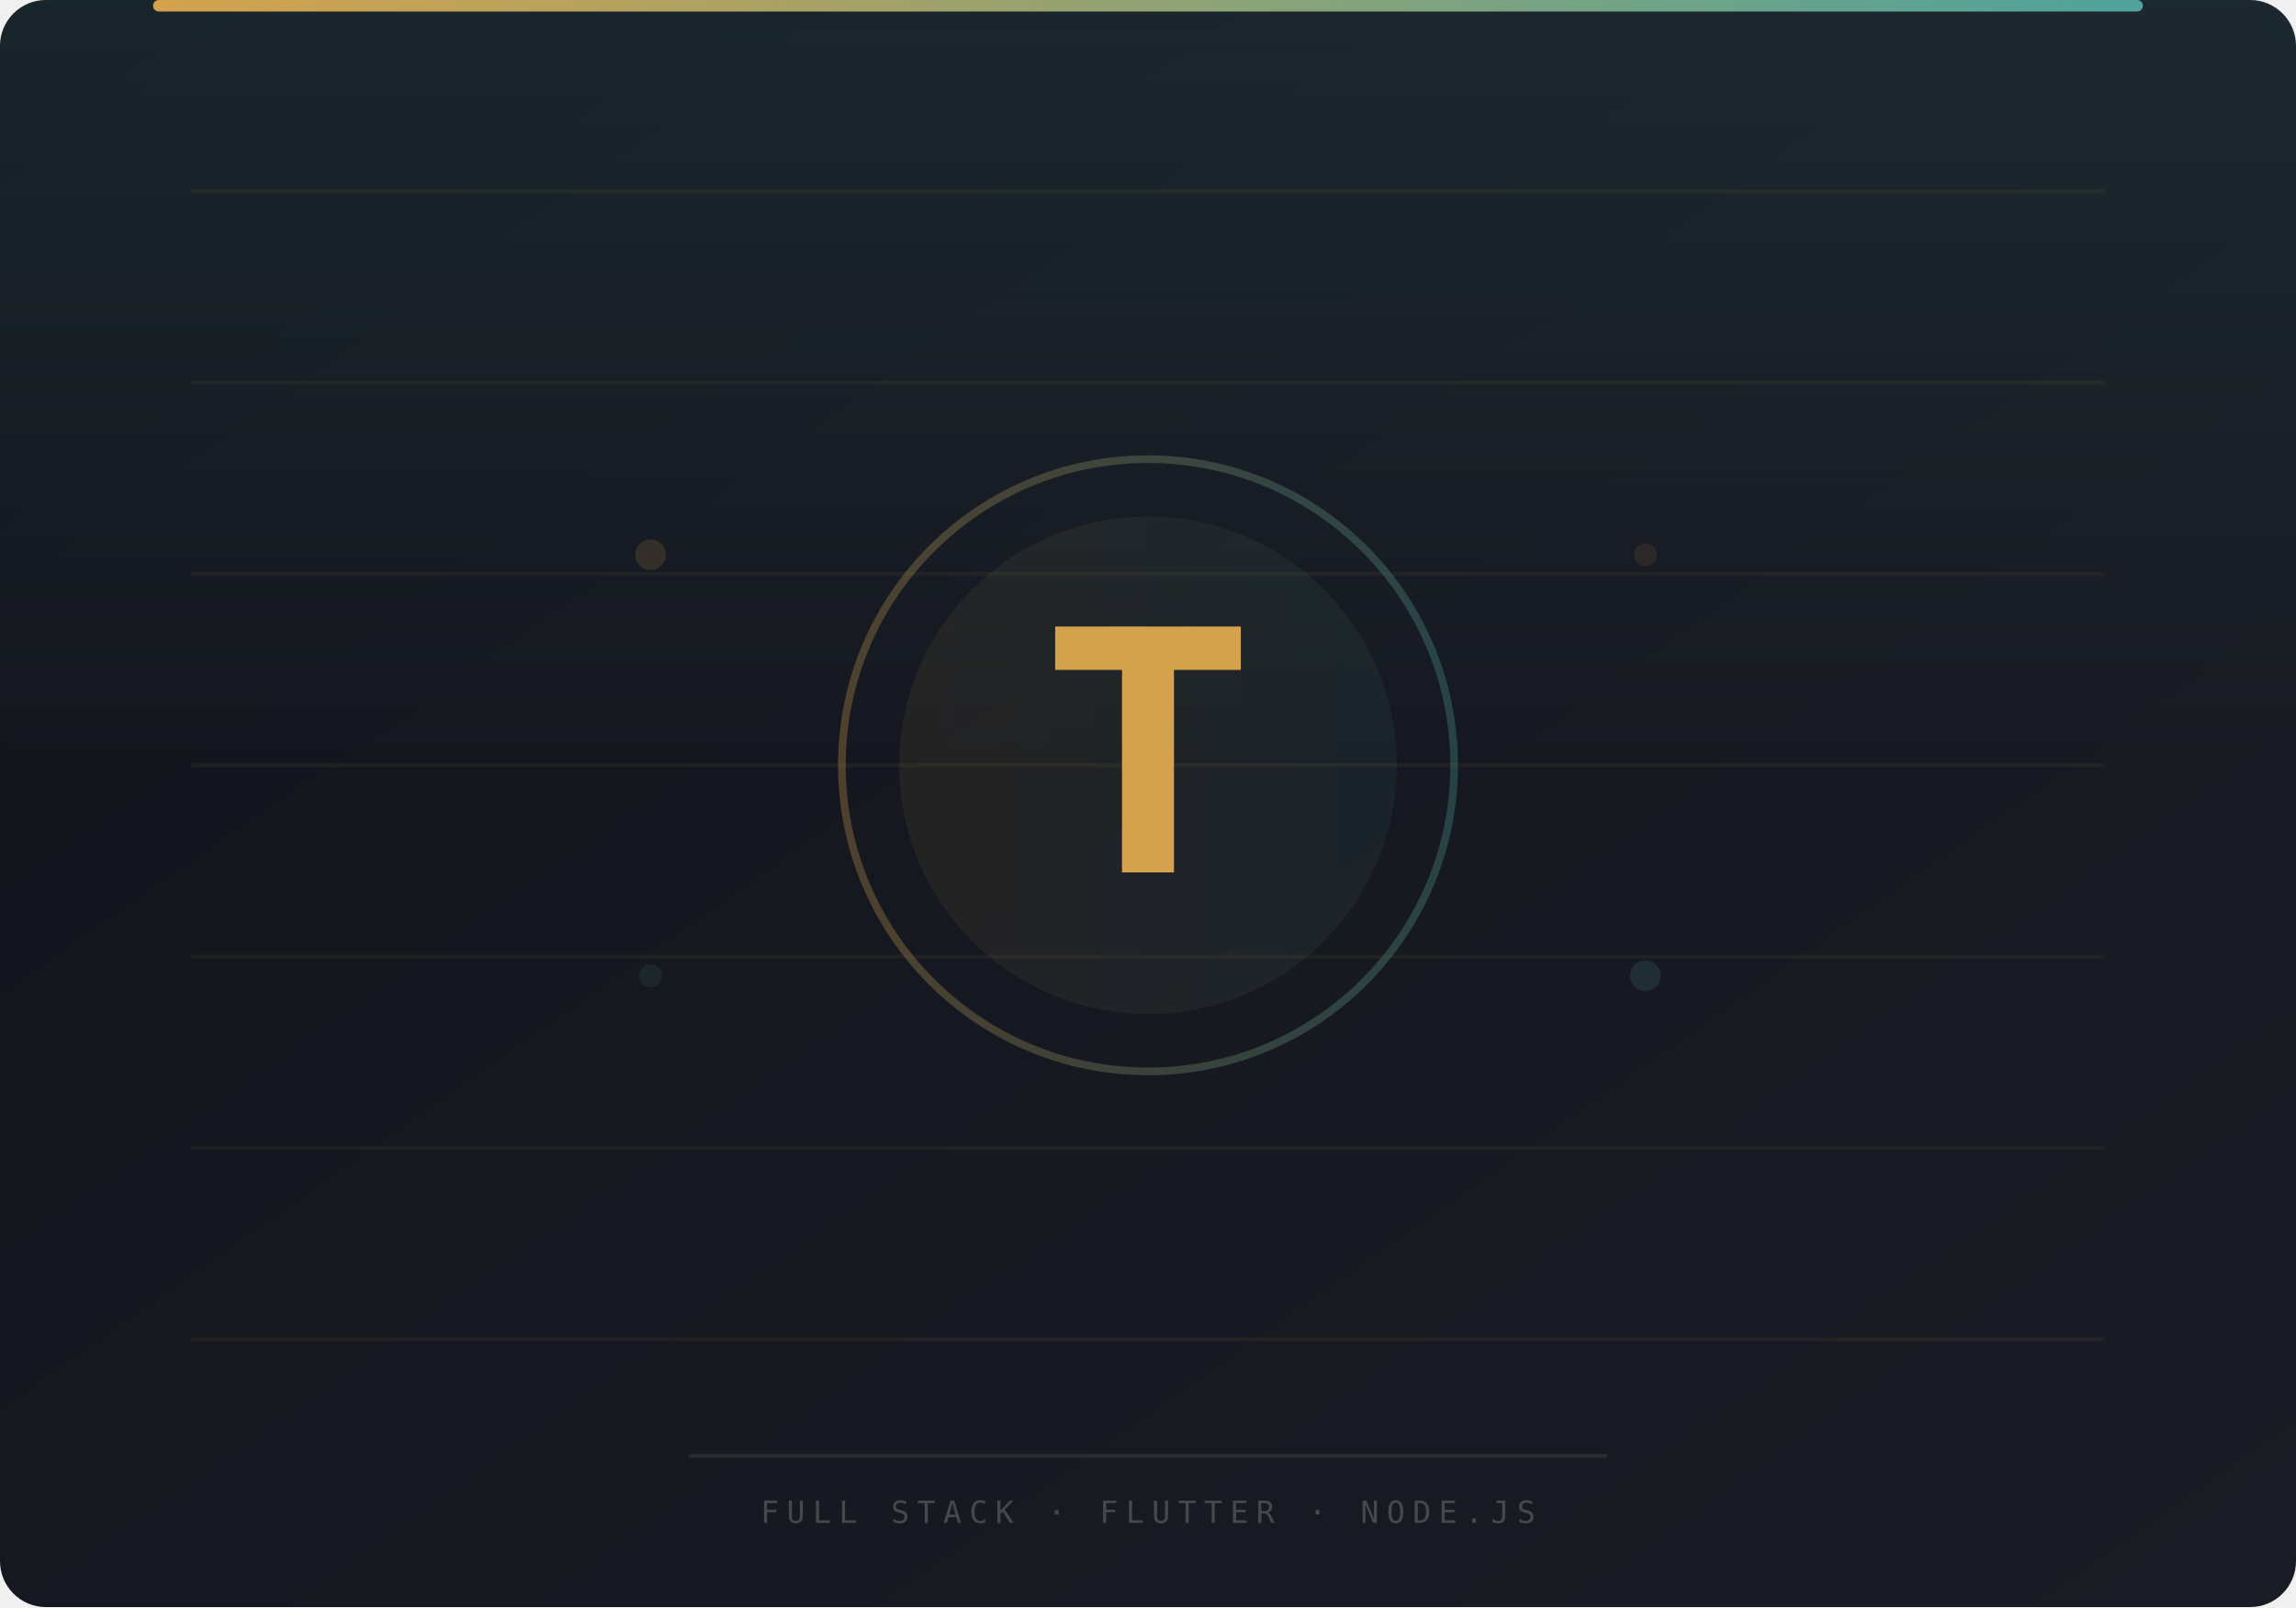
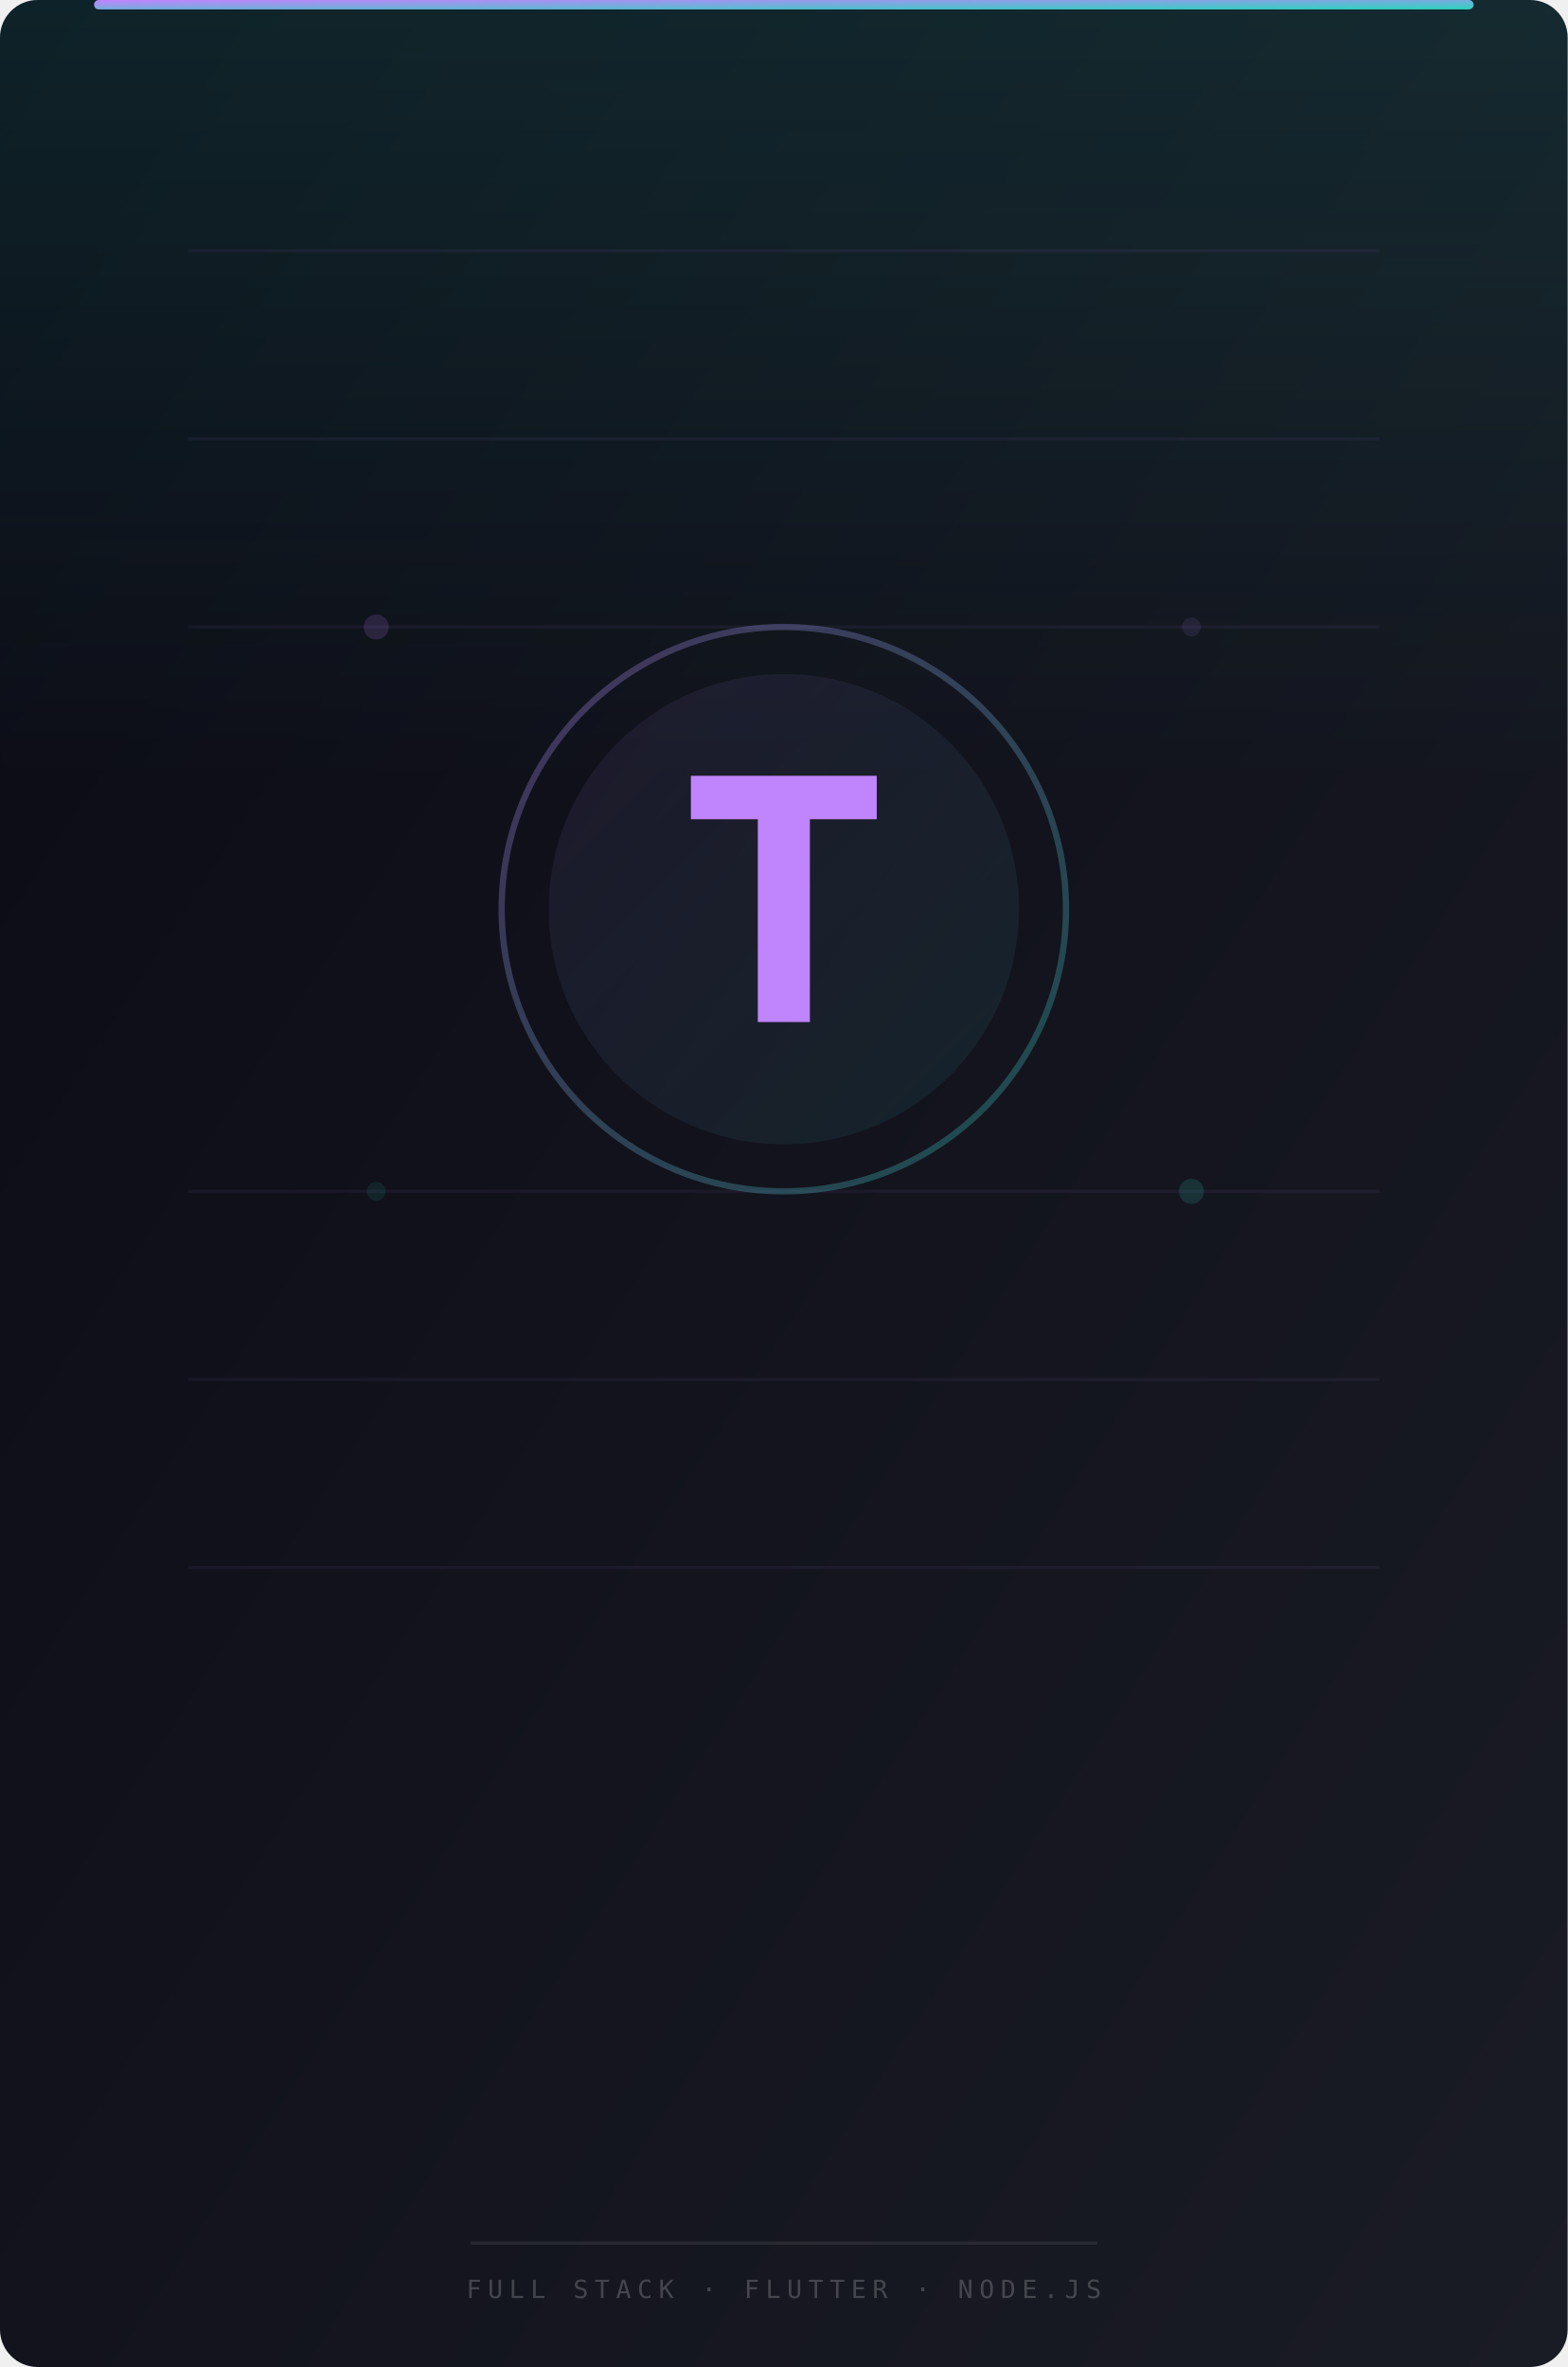
- <svg xmlns="http://www.w3.org/2000/svg" viewBox="0 0 600 420">
+ <svg xmlns="http://www.w3.org/2000/svg" viewBox="0 0 500 755" width="500" height="755">
  <defs>
    <linearGradient id="bg" x1="0" y1="0" x2="1" y2="1">
-       <stop offset="0%" stop-color="#12141c" />
+       <stop offset="0%" stop-color="#0a0a14" />
      <stop offset="100%" stop-color="#1a1c25" />
    </linearGradient>
-     <linearGradient id="accent" x1="0" y1="0" x2="1" y2="0">
-       <stop offset="0%" stop-color="#d4a24c" />
-       <stop offset="100%" stop-color="#4fa39c" />
+     <linearGradient id="accent" x1="0" y1="0" x2="1" y2="1">
+       <stop offset="0%" stop-color="#c084fc" />
+       <stop offset="100%" stop-color="#2dd4bf" />
    </linearGradient>
    <linearGradient id="glow" x1="0" y1="0" x2="0" y2="1">
-       <stop offset="0%" stop-color="#4fa39c" stop-opacity="0.12" />
-       <stop offset="100%" stop-color="#4fa39c" stop-opacity="0" />
+       <stop offset="0%" stop-color="#2dd4bf" stop-opacity="0.12" />
+       <stop offset="100%" stop-color="#2dd4bf" stop-opacity="0" />
    </linearGradient>
  </defs>
-   <rect width="600" height="420" rx="12" fill="url(#bg)" />
-   <rect width="600" height="200" rx="12" fill="url(#glow)" />
-   <g opacity="0.06" stroke="#d4a24c" stroke-width="1" fill="none">
-     <line x1="50" y1="50" x2="550" y2="50" />
-     <line x1="50" y1="100" x2="550" y2="100" />
-     <line x1="50" y1="150" x2="550" y2="150" />
-     <line x1="50" y1="200" x2="550" y2="200" />
-     <line x1="50" y1="250" x2="550" y2="250" />
-     <line x1="50" y1="300" x2="550" y2="300" />
-     <line x1="50" y1="350" x2="550" y2="350" />
+   <rect width="500" height="755" rx="12" fill="url(#bg)" />
+   <rect width="500" height="250" rx="12" fill="url(#glow)" />
+   <g opacity="0.06" stroke="#c084fc" stroke-width="1" fill="none">
+     <line x1="60" y1="80" x2="440" y2="80" />
+     <line x1="60" y1="140" x2="440" y2="140" />
+     <line x1="60" y1="200" x2="440" y2="200" />
+     <line x1="60" y1="380" x2="440" y2="380" />
+     <line x1="60" y1="440" x2="440" y2="440" />
+     <line x1="60" y1="500" x2="440" y2="500" />
  </g>
-   <rect x="40" y="0" width="520" height="3" fill="url(#accent)" rx="1.5" />
-   <circle cx="300" cy="200" r="80" fill="none" stroke="url(#accent)" stroke-width="2" opacity="0.3" />
-   <circle cx="300" cy="200" r="65" fill="url(#accent)" opacity="0.08" />
-   <text x="300" y="228" font-family="'Space Grotesk', sans-serif" font-size="90" font-weight="700" fill="#d4a24c" text-anchor="middle">T</text>
-   <circle cx="170" cy="145" r="4" fill="#d4a24c" opacity="0.15" />
-   <circle cx="430" cy="255" r="4" fill="#4fa39c" opacity="0.15" />
-   <circle cx="170" cy="255" r="3" fill="#4fa39c" opacity="0.1" />
-   <circle cx="430" cy="145" r="3" fill="#d4a24c" opacity="0.1" />
-   <rect x="180" y="380" width="240" height="1" fill="#ffffff" opacity="0.08" />
-   <text x="300" y="398" font-family="monospace" font-size="8" fill="#ffffff" opacity="0.2" text-anchor="middle" letter-spacing="2">FULL STACK · FLUTTER · NODE.JS</text>
+   <rect x="30" y="0" width="440" height="3" fill="url(#accent)" rx="1.5" />
+   <circle cx="250" cy="290" r="90" fill="none" stroke="url(#accent)" stroke-width="2" opacity="0.3" />
+   <circle cx="250" cy="290" r="75" fill="url(#accent)" opacity="0.08" />
+   <text x="250" y="326" font-family="'Space Grotesk', sans-serif" font-size="110" font-weight="700" fill="#c084fc" text-anchor="middle">T</text>
+   <circle cx="120" cy="200" r="4" fill="#c084fc" opacity="0.15" />
+   <circle cx="380" cy="380" r="4" fill="#2dd4bf" opacity="0.15" />
+   <circle cx="120" cy="380" r="3" fill="#2dd4bf" opacity="0.1" />
+   <circle cx="380" cy="200" r="3" fill="#c084fc" opacity="0.1" />
+   <rect x="150" y="715" width="200" height="1" fill="#ffffff" opacity="0.08" />
+   <text x="250" y="733" font-family="monospace" font-size="8" fill="#ffffff" opacity="0.2" text-anchor="middle" letter-spacing="2">FULL STACK · FLUTTER · NODE.JS</text>
</svg>
